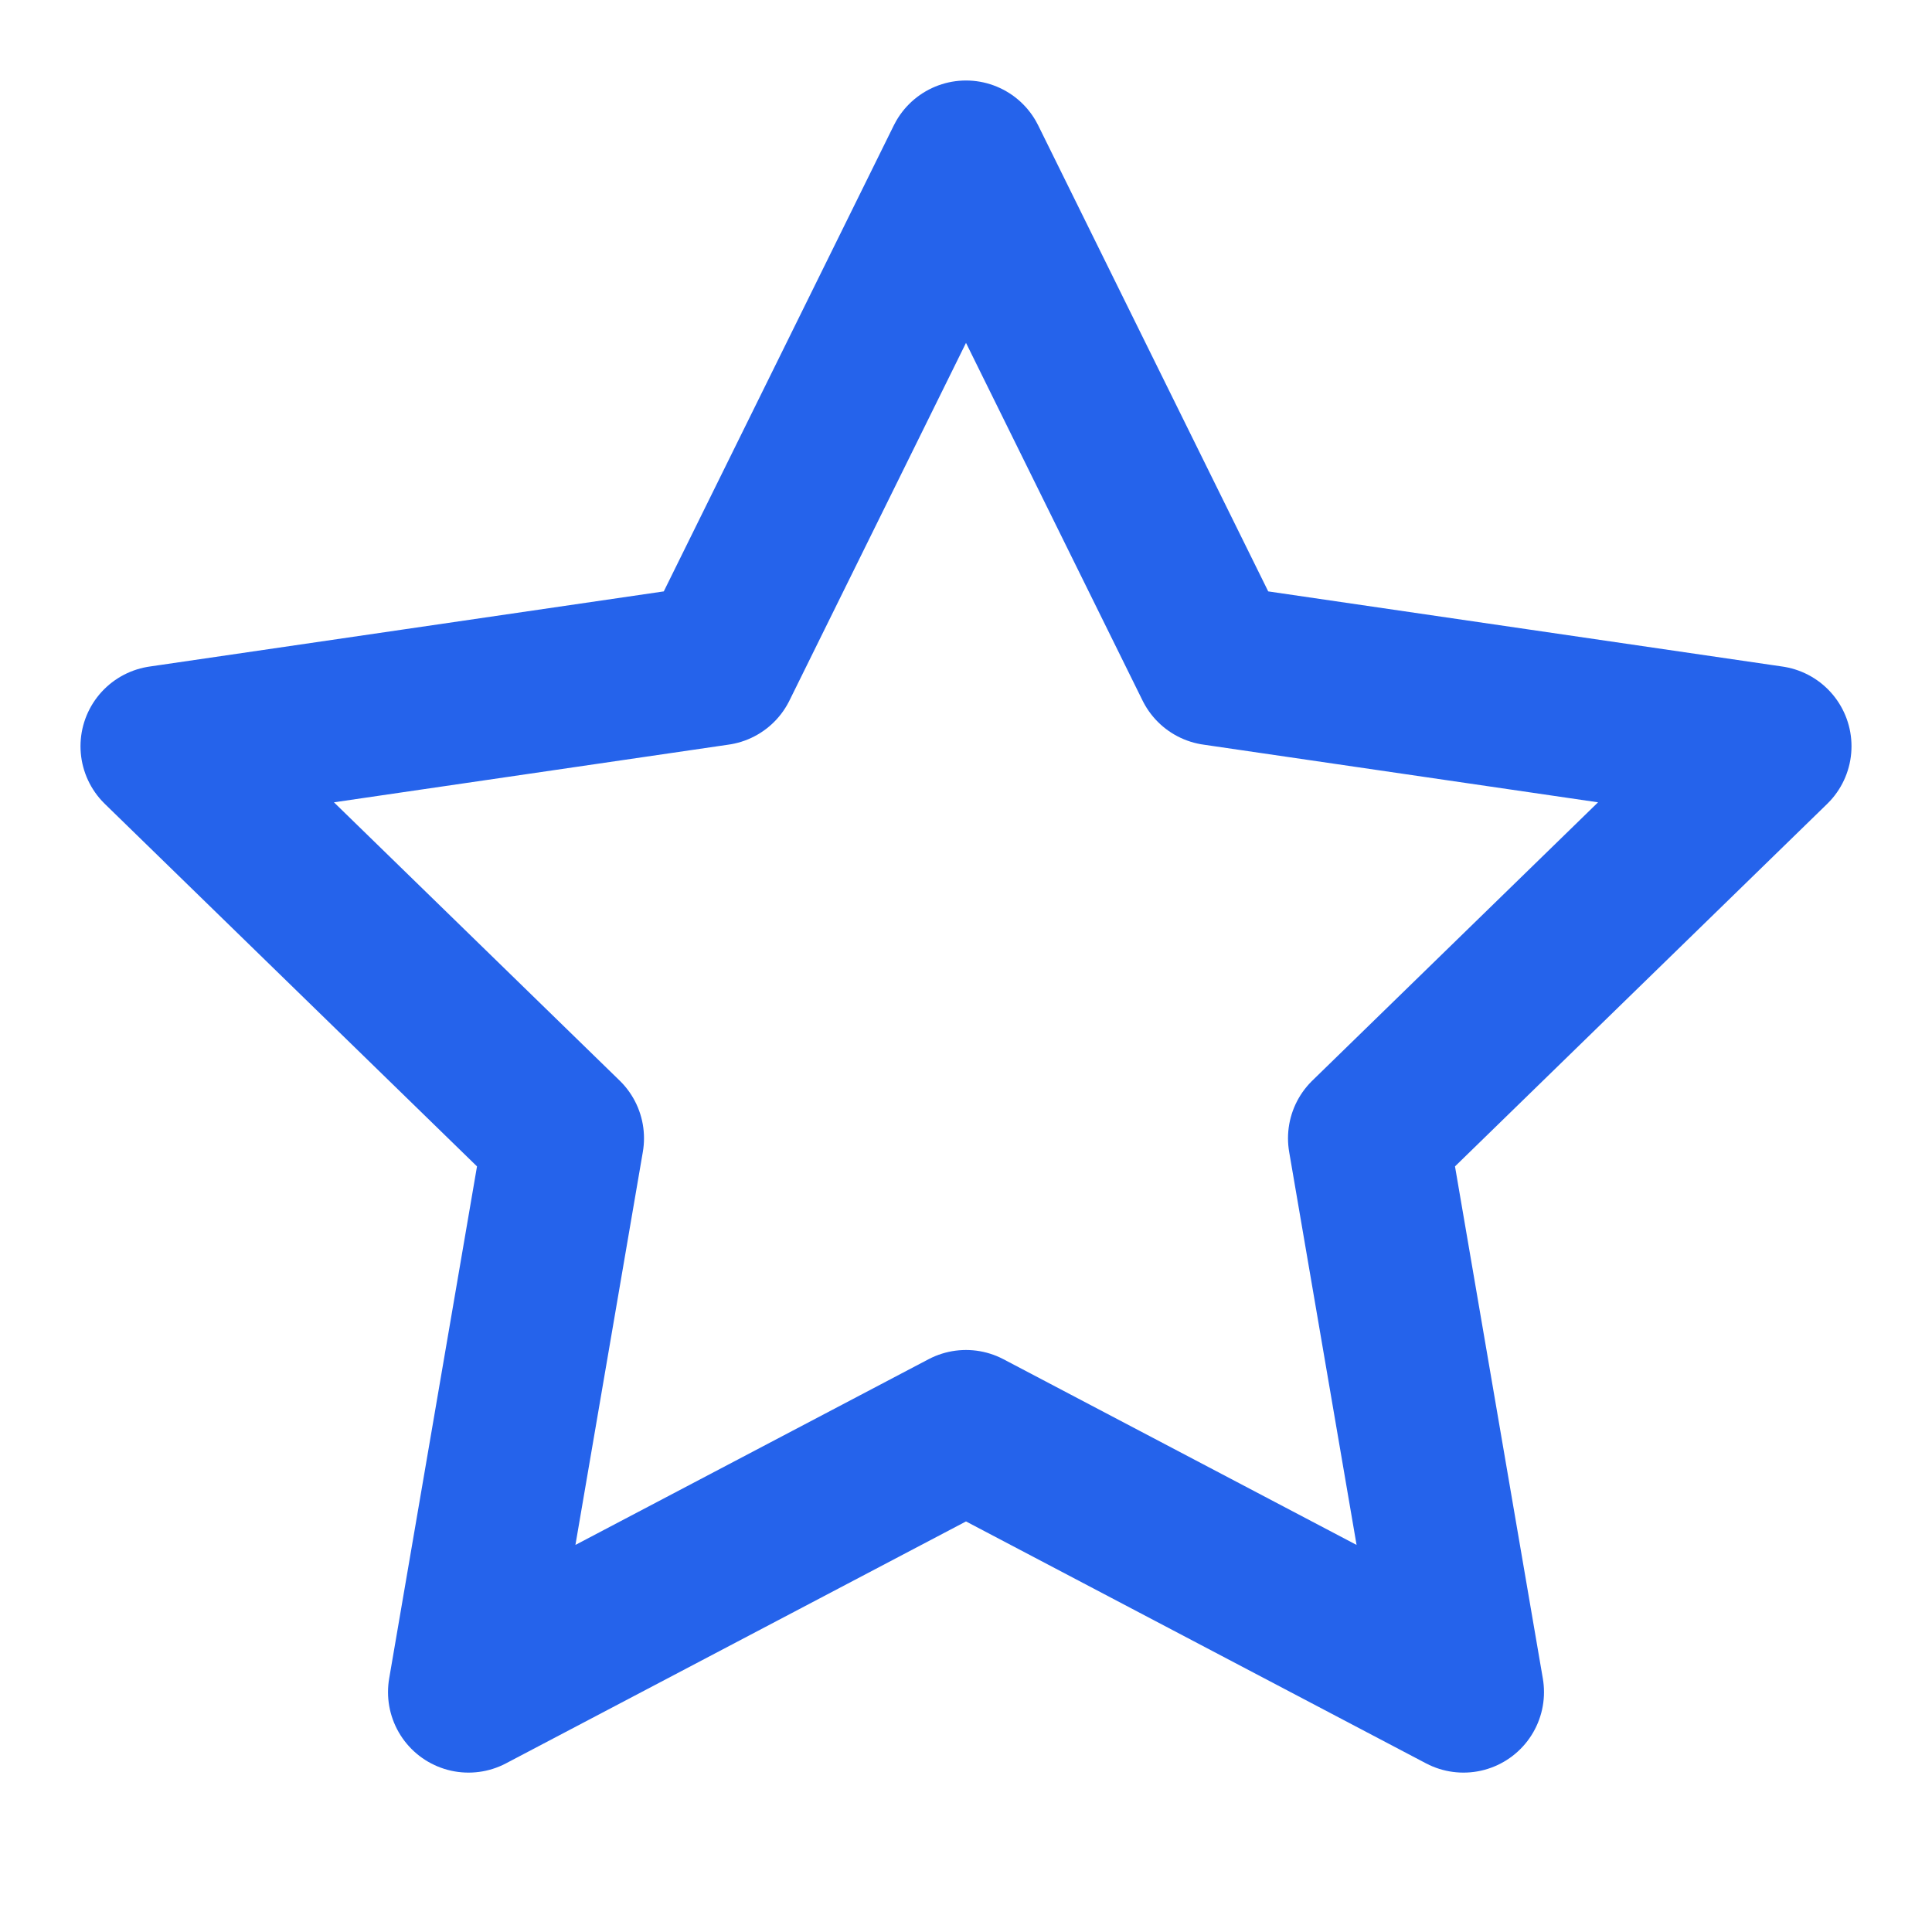
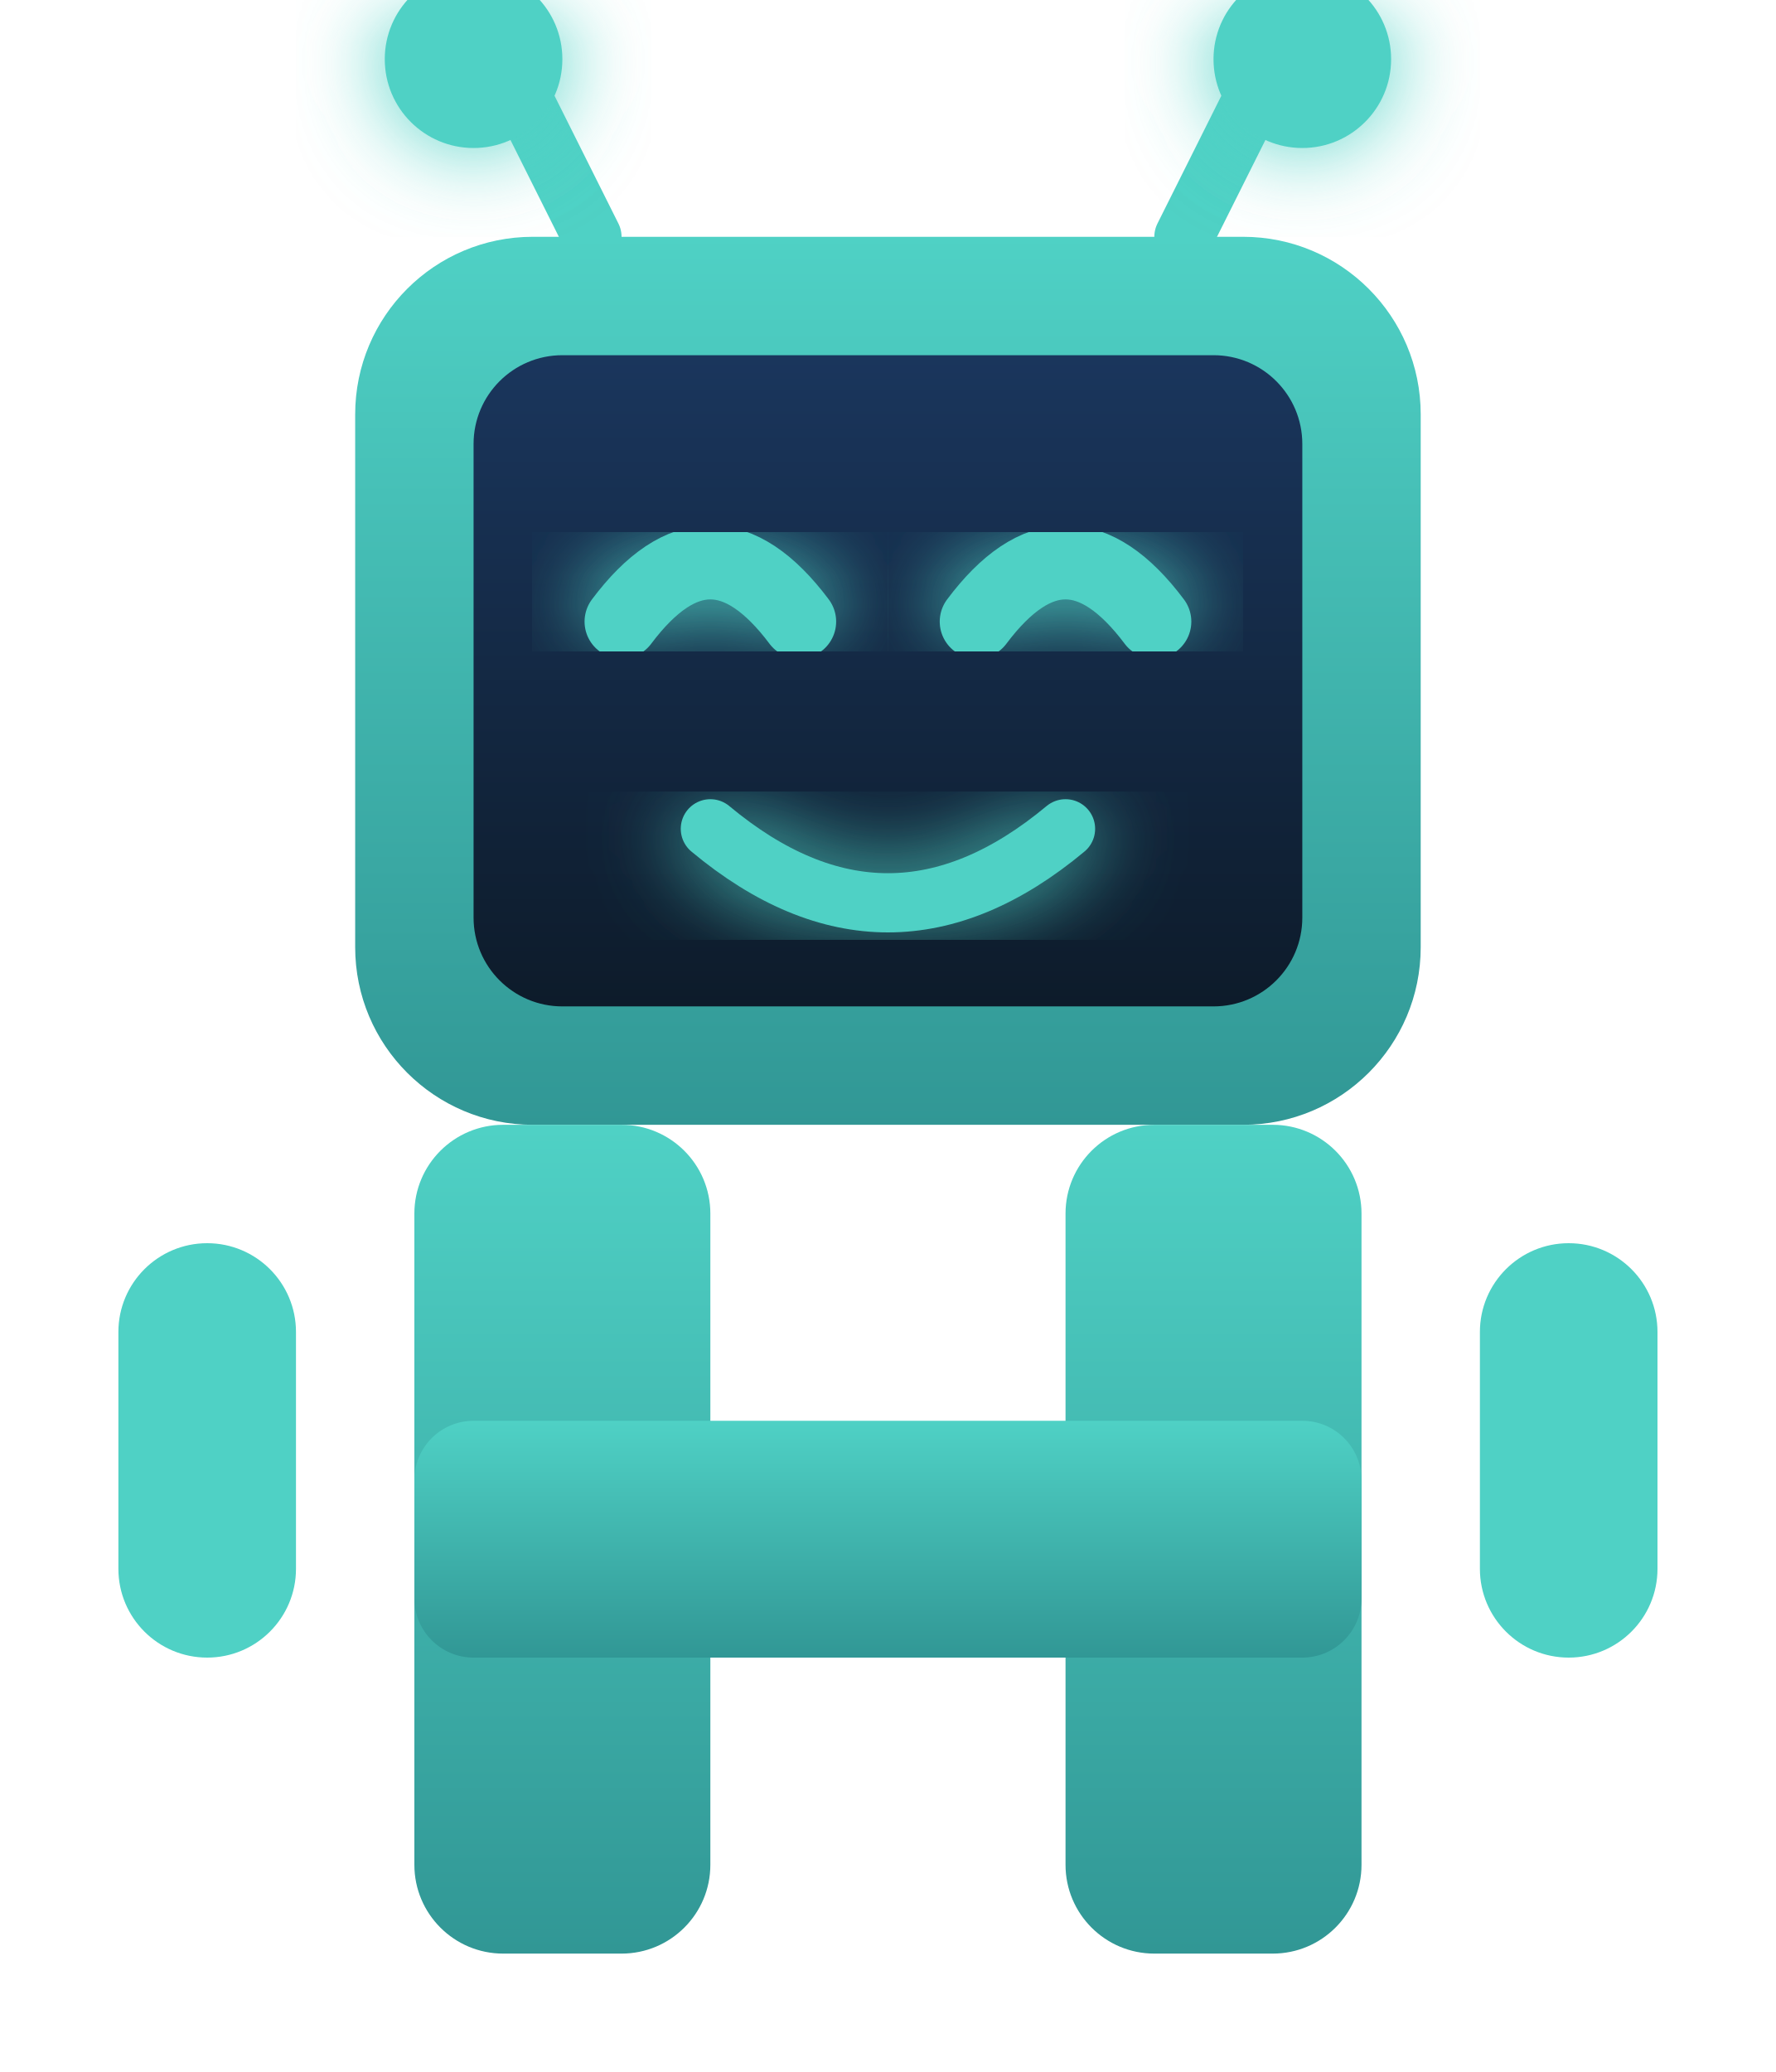
- <svg xmlns="http://www.w3.org/2000/svg" width="32" height="32" viewBox="0 0 24 24" fill="none" stroke="#2563eb" stroke-width="2" stroke-linecap="round" stroke-linejoin="round">
-   <path d="M12 2L15.09 8.26L22 9.27L17 14.14L18.18 21.02L12 17.77L5.82 21.02L7 14.14L2 9.27L8.91 8.26L12 2Z" />
+ <svg xmlns="http://www.w3.org/2000/svg" width="120" height="140" viewBox="0 0 60 70" fill="none">
+   <defs>
+     <filter id="harvisGlow" x="-50%" y="-50%" width="200%" height="200%">
+       <feGaussianBlur stdDeviation="1.5" result="coloredBlur" />
+       <feMerge>
+         <feMergeNode in="coloredBlur" />
+         <feMergeNode in="SourceGraphic" />
+       </feMerge>
+     </filter>
+     <linearGradient id="harvisBodyGradient" x1="0%" y1="0%" x2="0%" y2="100%">
+       <stop offset="0%" stop-color="#4FD1C5" />
+       <stop offset="100%" stop-color="#319795" />
+     </linearGradient>
+     <linearGradient id="harvisScreenGradient" x1="0%" y1="0%" x2="0%" y2="100%">
+       <stop offset="0%" stop-color="#1A365D" />
+       <stop offset="100%" stop-color="#0D1B2A" />
+     </linearGradient>
+   </defs>
+   <line x1="20" y1="8" x2="16" y2="0" stroke="#4FD1C5" stroke-width="2" stroke-linecap="round" />
+   <circle cx="16" cy="2" r="3" fill="#4FD1C5" filter="url(#harvisGlow)" />
+   <line x1="40" y1="8" x2="44" y2="0" stroke="#4FD1C5" stroke-width="2" stroke-linecap="round" />
+   <circle cx="44" cy="2" r="3" fill="#4FD1C5" filter="url(#harvisGlow)" />
+   <rect x="12" y="8" width="36" height="30" rx="6" fill="url(#harvisBodyGradient)" />
+   <rect x="16" y="12" width="28" height="22" rx="3" fill="url(#harvisScreenGradient)" />
+   <path d="M21 21 Q24 17 27 21" stroke="#4FD1C5" stroke-width="2.5" stroke-linecap="round" fill="none" filter="url(#harvisGlow)" />
+   <path d="M33 21 Q36 17 39 21" stroke="#4FD1C5" stroke-width="2.5" stroke-linecap="round" fill="none" filter="url(#harvisGlow)" />
+   <path d="M24 28 Q30 33 36 28" stroke="#4FD1C5" stroke-width="2" stroke-linecap="round" fill="none" filter="url(#harvisGlow)" />
+   <rect x="14" y="38" width="10" height="28" rx="3" fill="url(#harvisBodyGradient)" />
+   <rect x="36" y="38" width="10" height="28" rx="3" fill="url(#harvisBodyGradient)" />
+   <rect x="14" y="48" width="32" height="8" rx="2" fill="url(#harvisBodyGradient)" />
+   <rect x="4" y="42" width="6" height="14" rx="3" fill="#4FD1C5" />
+   <rect x="50" y="42" width="6" height="14" rx="3" fill="#4FD1C5" />
</svg>
